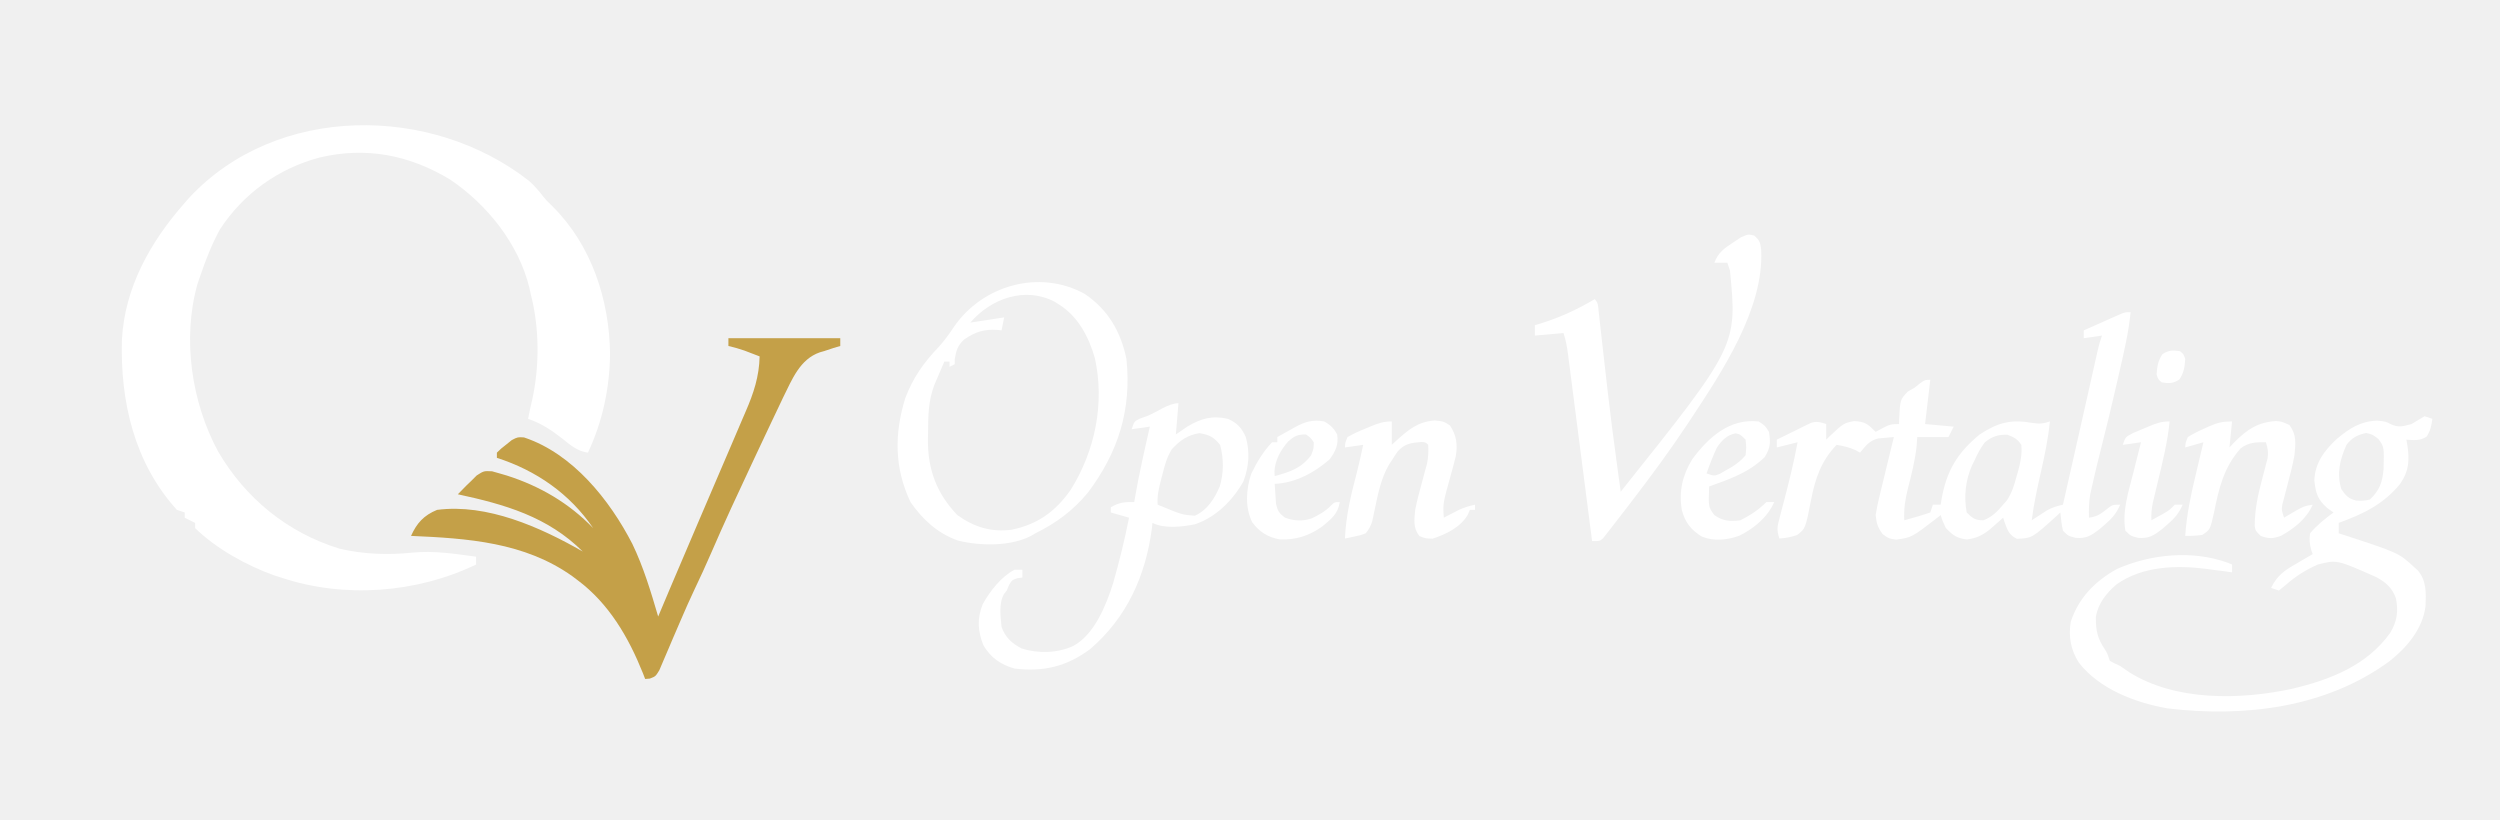
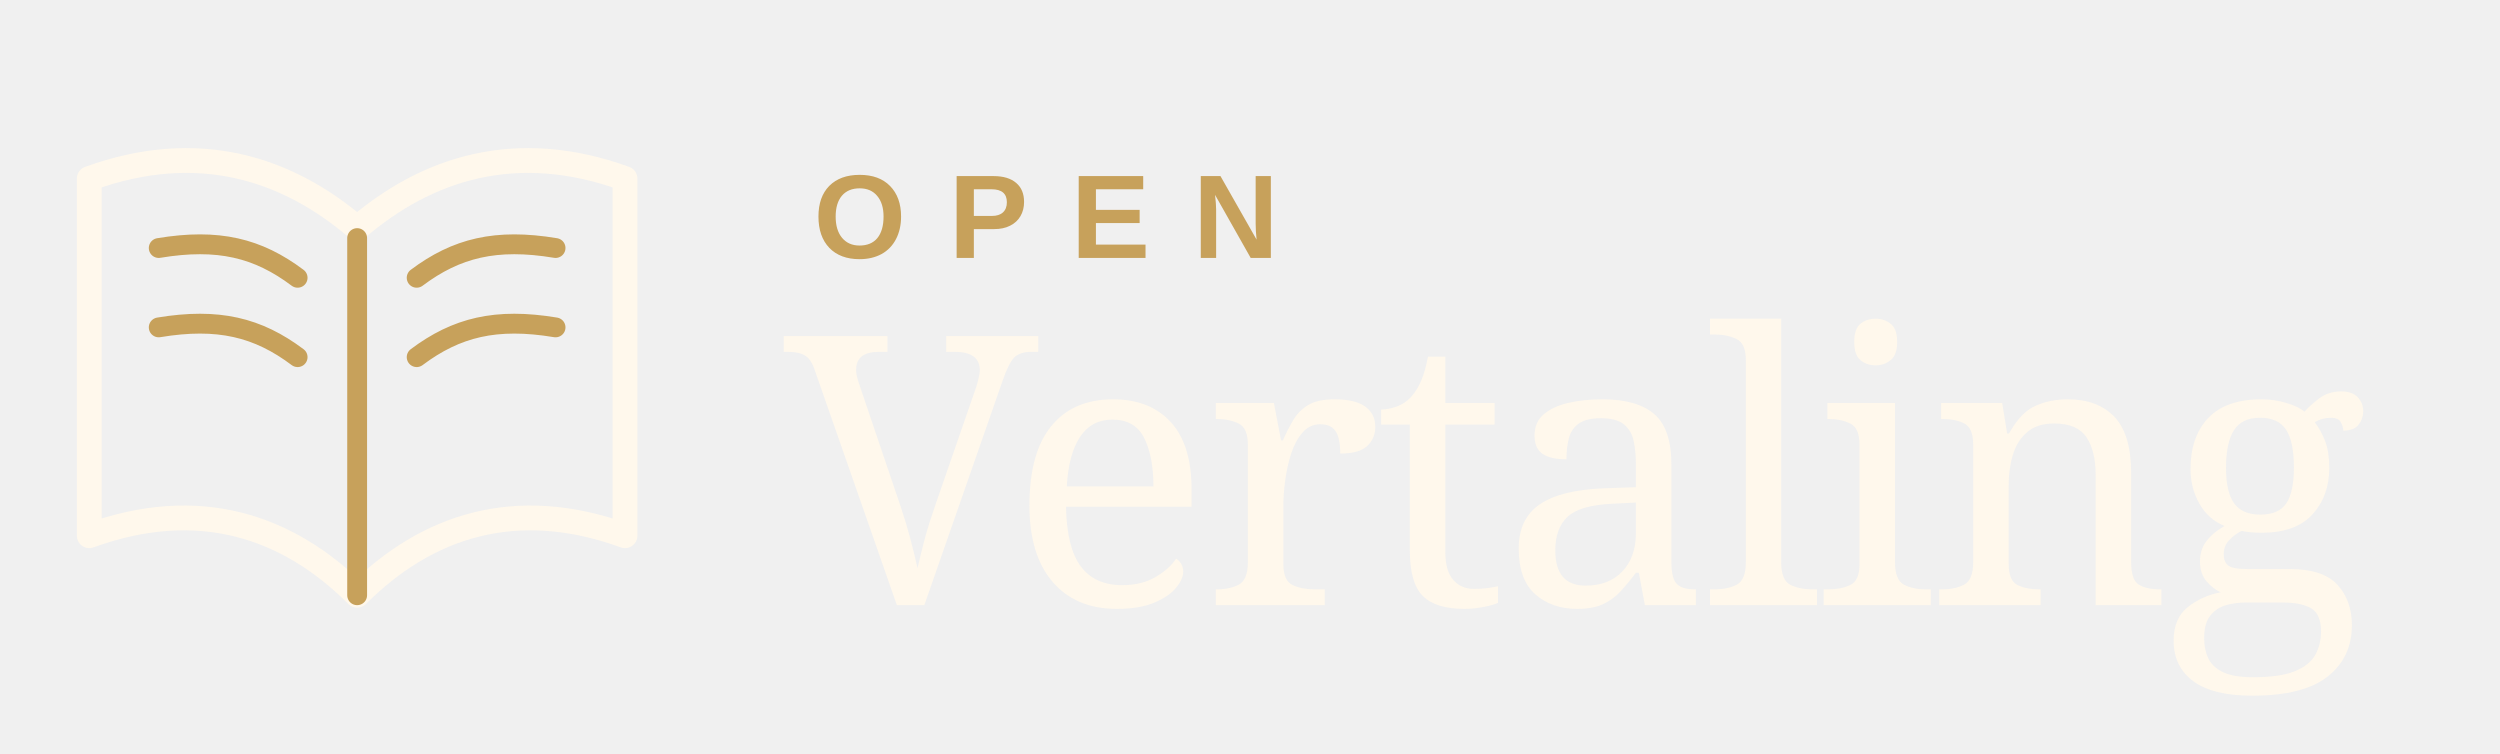
- <svg xmlns="http://www.w3.org/2000/svg" version="1.1" viewBox="0 0 961 315">
-   <path d="M0 0 C1.999 1.79 3.691 3.7 5.301 5.844 C6.602 7.434 6.602 7.434 8.969 9.742 C23.957 24.576 30.873 45.725 31.102 66.434 C30.982 79.541 28.212 92.557 22.602 104.434 C18.534 103.87 15.895 101.543 12.789 99.059 C8.56 95.768 4.721 93.179 -0.398 91.434 C0.07 89.035 0.548 86.65 1.137 84.277 C4.05 71.329 3.979 56.252 0.602 43.434 C0.442 42.67 0.282 41.907 0.117 41.121 C-4.011 24.163 -16.15 9.039 -30.398 -0.566 C-46.05 -10.004 -62.702 -13.264 -80.586 -9.004 C-96.391 -4.788 -109.913 4.856 -118.875 18.648 C-121.994 24.35 -124.312 30.288 -126.398 36.434 C-126.741 37.426 -127.084 38.419 -127.438 39.441 C-133.428 60.436 -129.835 85.044 -119.503 104.083 C-109.038 121.996 -92.926 135.143 -73.023 141.309 C-63.902 143.482 -54.323 143.846 -45.023 142.871 C-36.736 142.035 -28.613 143.301 -20.398 144.434 C-20.398 145.424 -20.398 146.414 -20.398 147.434 C-43.227 158.456 -71.196 160.557 -95.398 152.434 C-96.307 152.145 -97.216 151.856 -98.152 151.559 C-108.681 147.773 -120.362 141.3 -128.398 133.434 C-128.398 132.774 -128.398 132.114 -128.398 131.434 C-129.718 130.774 -131.038 130.114 -132.398 129.434 C-132.398 128.774 -132.398 128.114 -132.398 127.434 C-133.388 127.104 -134.378 126.774 -135.398 126.434 C-151.793 108.367 -157.202 84.765 -156.535 61.056 C-155.487 40.896 -145.51 23.267 -132.398 8.434 C-132.123 8.116 -132.123 8.116 -130.727 6.508 C-97.04 -29.763 -37.474 -29.421 0 0 Z " fill="#FFFFFF" transform="translate(203.3984,69.56641)" />
-   <path d="M0 0 C14.19 0 28.38 0 43 0 C43 0.99 43 1.98 43 3 C42.131 3.257 41.262 3.513 40.367 3.777 C39.203 4.162 38.039 4.549 36.875 4.938 C36.305 5.101 35.735 5.264 35.148 5.432 C27.407 8.115 24.467 15.921 21.027 22.801 C19.983 24.965 18.96 27.138 17.938 29.312 C17.377 30.492 16.817 31.67 16.255 32.849 C14.492 36.561 12.745 40.28 11 44 C10.416 45.243 9.832 46.486 9.248 47.729 C3.802 59.329 -1.616 70.939 -6.692 82.707 C-8.706 87.369 -10.832 91.97 -13.018 96.554 C-14.816 100.359 -16.525 104.195 -18.179 108.064 C-19.241 110.547 -20.313 113.024 -21.384 115.503 C-21.918 116.747 -22.447 117.994 -22.97 119.243 C-23.71 121.009 -24.468 122.767 -25.23 124.523 C-25.668 125.554 -26.105 126.584 -26.555 127.646 C-28 130 -28 130 -30.173 130.842 C-30.776 130.894 -31.379 130.946 -32 131 C-32.291 130.25 -32.583 129.5 -32.883 128.727 C-38.387 114.984 -45.932 102 -58 93 C-58.665 92.499 -59.33 91.997 -60.016 91.48 C-78.424 78.402 -100.238 76.947 -122 76 C-119.768 71.051 -117.079 68.093 -112 66 C-92.731 63.48 -72.183 72.73 -56 82 C-69.488 68.596 -85.892 63.912 -104 60 C-100.582 56.484 -100.582 56.484 -99 55 C-98.256 54.259 -97.512 53.518 -96.746 52.754 C-94 51 -94 51 -90.828 51.168 C-89.627 51.475 -88.434 51.817 -87.25 52.188 C-86.605 52.377 -85.959 52.566 -85.294 52.761 C-72.585 56.781 -61.24 63.397 -52 73 C-60.923 59.844 -73.905 50.83 -89 46 C-89 45.34 -89 44.68 -89 44 C-87.426 42.457 -87.426 42.457 -85.312 40.812 C-84.628 40.262 -83.944 39.712 -83.238 39.145 C-81 38 -81 38 -78.578 38.145 C-59.82 44.369 -45.647 62.148 -36.927 79.073 C-32.632 87.999 -29.781 97.521 -27 107 C-26.745 106.396 -26.491 105.791 -26.228 105.169 C-24.966 102.175 -23.702 99.181 -22.438 96.188 C-22.197 95.619 -21.957 95.05 -21.709 94.464 C-18.304 86.404 -14.871 78.356 -11.413 70.318 C-8.867 64.399 -6.33 58.475 -3.8 52.549 C-2.264 48.954 -0.726 45.36 0.824 41.771 C2.256 38.452 3.675 35.127 5.084 31.798 C5.602 30.578 6.126 29.361 6.654 28.146 C9.7 21.134 11.828 14.724 12 7 C11.425 6.779 10.85 6.559 10.257 6.332 C8.885 5.806 7.513 5.28 6.141 4.754 C4.109 4.039 2.096 3.486 0 3 C0 2.01 0 1.02 0 0 Z " fill="#C4A048" transform="translate(280,130)" />
-   <path d="M0 0 C-0.745 7.727 -2.516 15.2 -4.25 22.75 C-4.567 24.142 -4.884 25.535 -5.2 26.927 C-7.148 35.461 -9.202 43.963 -11.355 52.447 C-12.57 57.243 -13.743 62.044 -14.812 66.875 C-14.929 67.4 -14.929 67.4 -15.52 70.055 C-16.014 73.088 -16.087 75.932 -16 79 C-13.054 78.564 -11.816 77.852 -9.438 75.938 C-7 74 -7 74 -4 74 C-5.424 77.331 -7.134 79.277 -9.875 81.625 C-10.553 82.215 -11.231 82.806 -11.93 83.414 C-15.175 85.9 -16.982 87.081 -21.125 86.75 C-24 86 -24 86 -26 84 C-26.557 81.678 -26.735 79.381 -27 77 C-27.508 77.471 -28.016 77.941 -28.539 78.426 C-37.857 86.854 -37.857 86.854 -43.688 87.125 C-46.846 85.588 -47.352 83.702 -48.52 80.496 C-48.678 80.002 -48.837 79.509 -49 79 C-49.459 79.41 -49.918 79.82 -50.391 80.242 C-51.004 80.781 -51.618 81.32 -52.25 81.875 C-52.552 82.142 -52.552 82.142 -54.078 83.492 C-56.992 85.779 -59.251 86.904 -62.938 87.375 C-66.811 86.901 -68.297 85.778 -71 83 C-72.312 80.25 -72.312 80.25 -73 78 C-73.508 78.398 -74.016 78.797 -74.539 79.207 C-84.145 86.6 -84.145 86.6 -90.125 87.438 C-93 87 -93 87 -95.312 85.312 C-97.249 82.658 -97.645 81.253 -98 78 C-97.615 75.58 -97.16 73.315 -96.566 70.949 C-96.488 70.62 -96.488 70.62 -96.091 68.953 C-95.591 66.862 -95.077 64.775 -94.562 62.688 C-94.22 61.265 -93.878 59.843 -93.537 58.42 C-92.702 54.944 -91.855 51.471 -91 48 C-92.272 48.1 -93.543 48.216 -94.812 48.34 C-95.52 48.403 -96.228 48.466 -96.957 48.531 C-100.381 49.317 -101.817 51.34 -104 54 C-104.557 53.691 -105.114 53.381 -105.688 53.062 C-108.125 51.942 -110.362 51.44 -113 51 C-118.855 57.018 -121.276 63.983 -122.82 72.164 C-124.987 83.242 -124.987 83.242 -128.254 85.688 C-130.56 86.438 -132.583 86.876 -135 87 C-136.162 83.513 -135.776 82.304 -134.855 78.809 C-134.723 78.295 -134.723 78.295 -134.053 75.693 C-133.767 74.619 -133.482 73.544 -133.188 72.438 C-131.24 64.99 -129.408 57.571 -128 50 C-130.64 50.66 -133.28 51.32 -136 52 C-136 51.01 -136 50.02 -136 49 C-133.593 47.793 -131.173 46.613 -128.75 45.438 C-128.409 45.266 -128.409 45.266 -126.684 44.4 C-126.02 44.081 -125.356 43.762 -124.672 43.434 C-124.368 43.284 -124.368 43.284 -122.831 42.529 C-120.562 41.873 -119.211 42.264 -117 43 C-117 44.98 -117 46.96 -117 49 C-116.576 48.578 -116.152 48.157 -115.715 47.723 C-110.317 42.681 -110.317 42.681 -106.375 41.875 C-102.062 42.035 -100.981 43.019 -98 46 C-97.072 45.505 -96.144 45.01 -95.188 44.5 C-92.76 43.205 -91.901 43 -89 43 C-88.986 42.325 -88.972 41.649 -88.957 40.953 C-88.564 33.594 -88.564 33.594 -85.688 30.562 C-84.801 30.047 -83.914 29.531 -83 29 C-82.278 28.423 -81.556 27.845 -80.812 27.25 C-79 26 -79 26 -77 26 C-77.66 31.61 -78.32 37.22 -79 43 C-75.37 43.33 -71.74 43.66 -68 44 C-68.66 45.32 -69.32 46.64 -70 48 C-73.96 48 -77.92 48 -82 48 C-82.082 49.134 -82.165 50.269 -82.25 51.438 C-82.848 57.042 -84.225 62.435 -85.628 67.883 C-86.67 72.052 -87.21 75.702 -87 80 C-85.907 79.691 -84.814 79.381 -83.688 79.062 C-83.38 78.975 -83.38 78.975 -81.824 78.535 C-80.205 78.06 -78.601 77.534 -77 77 C-76.835 76.505 -76.835 76.505 -76 74 C-75.01 74 -74.02 74 -73 74 C-72.902 73.371 -72.804 72.742 -72.703 72.094 C-70.783 61.102 -66.714 54.162 -58 47 C-50.995 42.408 -46.021 41.114 -37.812 42.562 C-35.099 42.985 -33.56 42.886 -31 42 C-31.697 48.645 -33.028 55.05 -34.5 61.562 C-35.88 67.693 -37.23 73.76 -38 80 C-37.469 79.651 -36.938 79.301 -36.391 78.941 C-35.684 78.486 -34.978 78.031 -34.25 77.562 C-33.554 77.11 -32.858 76.658 -32.141 76.191 C-30.058 75.032 -28.305 74.526 -26 74 C-25.825 73.223 -25.649 72.447 -25.469 71.646 C-25.22 70.545 -24.971 69.443 -24.715 68.309 C-24.578 67.704 -24.442 67.099 -24.301 66.477 C-23.532 63.071 -22.763 59.666 -21.994 56.261 C-20.493 49.618 -18.993 42.974 -17.502 36.329 C-16.864 33.486 -16.225 30.643 -15.585 27.8 C-15.279 26.436 -14.973 25.072 -14.668 23.708 C-14.241 21.8 -13.812 19.892 -13.383 17.984 C-13.261 17.442 -13.261 17.442 -12.645 14.694 C-12 12 -12 12 -11 9 C-13.31 9.33 -15.62 9.66 -18 10 C-18 9.01 -18 8.02 -18 7 C-15.378 5.827 -12.752 4.663 -10.125 3.5 C-9.379 3.166 -8.632 2.832 -7.863 2.488 C-7.506 2.33 -7.506 2.33 -5.695 1.531 C-5.035 1.238 -4.376 0.945 -3.696 0.643 C-2 0 -2 0 0 0 Z M-56 50 C-57.713 52.179 -58.858 54.482 -60 57 C-60.15 57.299 -60.15 57.299 -60.91 58.812 C-63.453 64.489 -64.151 70.882 -63 77 C-60.743 79.234 -59.762 80 -56.562 80 C-53.263 78.712 -51.227 76.665 -49 74 C-48.501 73.428 -48.002 72.855 -47.488 72.266 C-45.586 69.369 -44.708 66.371 -43.812 63.062 C-43.724 62.759 -43.724 62.759 -43.275 61.221 C-42.303 57.742 -41.688 54.611 -42 51 C-43.541 48.729 -44.749 48.095 -47.312 47.125 C-50.853 46.96 -53.277 47.811 -56 50 Z M-119 50 C-118 52 -118 52 -118 52 Z " fill="#FFFFFF" transform="translate(819,120)" />
-   <path d="M0 0 C0.99 0.33 1.98 0.66 3 1 C2.645 3.627 2.275 5.58 0.812 7.812 C-1.794 9.52 -3.96 9.203 -7 9 C-6.905 9.496 -6.809 9.993 -6.711 10.504 C-5.726 16.538 -5.862 20.918 -9.414 26.039 C-15.869 33.909 -23.595 37.55 -33 41 C-33 42.32 -33 43.64 -33 45 C-32.441 45.181 -31.883 45.361 -31.307 45.547 C-9.948 52.527 -9.948 52.527 -4 58 C-3.535 58.424 -3.069 58.848 -2.59 59.285 C0.81 63.238 0.572 68.049 0.375 73.043 C-0.727 81.736 -6.758 88.867 -13.494 94.178 C-37.938 112.098 -69.287 115.833 -98.75 112.312 C-111.156 110.138 -124.983 104.914 -132.883 94.715 C-136.017 89.903 -136.935 84.611 -136 79 C-132.975 69.778 -126.601 63.332 -118.188 58.688 C-105.128 52.937 -89.111 51.414 -75.555 56.344 C-75.042 56.56 -74.529 56.777 -74 57 C-74 57.99 -74 58.98 -74 60 C-75.062 59.856 -76.124 59.711 -77.219 59.562 C-78.646 59.375 -80.073 59.187 -81.5 59 C-82.196 58.905 -82.892 58.809 -83.609 58.711 C-95.346 57.19 -108.454 57.561 -118.453 64.676 C-122.295 67.964 -125.528 72.03 -126.336 77.113 C-126.425 82.111 -125.782 85.323 -122.973 89.492 C-122 91 -122 91 -121 94 C-119.152 95.039 -119.152 95.039 -117 96 C-115.849 96.785 -114.704 97.577 -113.562 98.375 C-95.742 109.625 -70.73 109.051 -50.931 104.771 C-36.352 101.338 -22.129 95.817 -13.188 83.25 C-10.566 78.853 -10.023 75.017 -11 70 C-12.427 66.004 -14.816 63.863 -18.5 61.875 C-33.697 55.13 -33.697 55.13 -41 57 C-45.571 58.981 -49.658 61.565 -53.375 64.875 C-54.241 65.576 -55.107 66.278 -56 67 C-56.495 66.835 -56.495 66.835 -59 66 C-56.665 61.187 -53.794 59.246 -49.312 56.688 C-48.706 56.328 -48.099 55.969 -47.475 55.6 C-45.989 54.722 -44.495 53.86 -43 53 C-43.088 52.758 -43.088 52.758 -43.535 51.531 C-44.165 49.103 -44.404 47.493 -44 45 C-41.36 41.849 -38.307 39.424 -35 37 C-35.784 36.443 -36.567 35.886 -37.375 35.312 C-41.129 32.005 -41.82 29.59 -42.375 24.688 C-42.095 17.867 -38.541 13.21 -33.688 8.688 C-28.874 4.677 -24.666 1.944 -18.312 1.688 C-15 2 -15 2 -12.938 3.062 C-10.013 4.478 -8.083 3.818 -5 3 C-4.557 2.732 -4.557 2.732 -2.312 1.375 C-1.931 1.148 -1.931 1.148 0 0 Z M-30 11 C-32.58 16.706 -33.815 21.95 -32 28 C-30.351 30.473 -29.243 31.694 -26.32 32.414 C-24.369 32.573 -22.891 32.515 -21 32 C-17.253 28.45 -16.217 25.384 -15.762 20.379 C-15.536 11.831 -15.536 11.831 -17.688 8.812 C-20 7 -20 7 -22.438 6.438 C-25.814 7.179 -27.946 8.249 -30 11 Z " fill="#FFFFFF" transform="translate(932,160)" />
-   <path d="M0 0 C8.933 6.058 13.844 14.479 16 25 C18.034 44.415 12.878 60.836 1.168 76.391 C-4.544 83.265 -11.014 88.082 -19 92 C-19.526 92.308 -20.052 92.616 -20.594 92.934 C-28.415 97.104 -40.377 96.908 -48.801 94.777 C-56.564 92.033 -62.34 86.716 -67 80 C-73.237 66.879 -73.255 53.713 -69 40 C-66.045 32.214 -61.969 26.424 -56.23 20.445 C-54.002 18.002 -52.203 15.502 -50.375 12.75 C-39.398 -3.35 -17.436 -9.644 0 0 Z M-44 11 C-39.71 10.34 -35.42 9.68 -31 9 C-31.33 10.65 -31.66 12.3 -32 14 C-32.485 13.942 -32.969 13.884 -33.469 13.824 C-38.709 13.472 -42.041 14.519 -46.367 17.496 C-48.894 19.823 -49.404 21.645 -50 25 C-50 25.66 -50 26.32 -50 27 C-50.66 27.33 -51.32 27.66 -52 28 C-52 27.34 -52 26.68 -52 26 C-52.66 26 -53.32 26 -54 26 C-54.818 27.893 -55.63 29.789 -56.438 31.688 C-56.89 32.743 -57.342 33.799 -57.809 34.887 C-60.146 40.996 -60.213 46.713 -60.25 53.188 C-60.271 54.083 -60.291 54.978 -60.312 55.9 C-60.379 67.49 -57.012 76.581 -49 85 C-42.587 89.604 -35.948 91.652 -28.152 90.625 C-18.087 88.589 -11.165 83.547 -5.34 75.156 C3.97 60.173 7.693 42.049 3.875 24.688 C1.512 16.455 -2.569 8.628 -10 4 C-10.499 3.683 -10.998 3.366 -11.512 3.039 C-22.953 -3 -36.053 1.729 -44 11 Z " fill="#FFFFFF" transform="translate(417,113)" />
-   <path d="M0 0 C2.175 1.847 2.405 2.757 2.711 5.578 C3.83 28.119 -12.35 52.372 -24.289 70.453 C-24.736 71.131 -25.183 71.81 -25.644 72.508 C-32.465 82.779 -39.775 92.681 -47.289 102.453 C-47.833 103.166 -48.378 103.879 -48.938 104.613 C-50.565 106.735 -52.206 108.846 -53.852 110.953 C-54.352 111.607 -54.853 112.26 -55.369 112.934 C-55.839 113.528 -56.309 114.122 -56.793 114.734 C-57.204 115.261 -57.614 115.788 -58.037 116.33 C-59.289 117.453 -59.289 117.453 -62.289 117.453 C-62.412 116.495 -62.535 115.537 -62.662 114.55 C-63.821 105.53 -64.983 96.51 -66.149 87.49 C-66.748 82.853 -67.346 78.215 -67.941 73.577 C-68.516 69.103 -69.093 64.629 -69.672 60.156 C-69.893 58.447 -70.113 56.739 -70.331 55.03 C-70.637 52.641 -70.947 50.251 -71.258 47.862 C-71.347 47.153 -71.437 46.444 -71.53 45.713 C-71.909 42.822 -72.364 40.228 -73.289 37.453 C-75.104 37.618 -75.104 37.618 -84.289 38.453 C-84.289 37.133 -84.289 35.813 -84.289 34.453 C-83.55 34.234 -82.812 34.015 -82.051 33.789 C-74.508 31.431 -68.104 28.478 -61.289 24.453 C-59.863 25.879 -60.002 27.042 -59.78 29.038 C-59.736 29.42 -59.736 29.42 -59.516 31.356 C-59.424 32.196 -59.333 33.037 -59.238 33.902 C-59.139 34.775 -59.041 35.648 -58.939 36.548 C-58.726 38.431 -58.514 40.314 -58.305 42.198 C-57.757 47.107 -57.196 52.015 -56.633 56.922 C-56.52 57.902 -56.408 58.883 -56.292 59.893 C-55.28 68.655 -54.162 77.4 -52.977 86.141 C-52.89 86.782 -52.803 87.423 -52.713 88.084 C-52.244 91.541 -51.769 94.998 -51.289 98.453 C-6.479 42.341 -6.479 42.341 -9.289 13.453 C-9.454 12.958 -9.454 12.958 -10.289 10.453 C-11.939 10.453 -13.589 10.453 -15.289 10.453 C-13.781 6.461 -11.445 4.859 -7.914 2.578 C-7.436 2.26 -7.436 2.26 -5.016 0.648 C-2.289 -0.547 -2.289 -0.547 0 0 Z " fill="#FFFFFF" transform="translate(674.2891,90.54688)" />
-   <path d="M0 0 C-0.33 3.96 -0.66 7.92 -1 12 C0.444 11.01 1.887 10.02 3.375 9 C8.654 5.852 12.93 4.64 19 6 C22.502 7.52 24.34 9.504 25.875 12.984 C27.538 18.845 27.088 24.305 25 30 C20.903 37.322 14.381 43.848 6.324 46.539 C1.345 47.527 -5.358 48.321 -10 46 C-10.063 46.646 -10.126 47.292 -10.191 47.957 C-12.577 66.312 -19.861 82.444 -34 94.562 C-43.108 101.252 -51.871 103.312 -63 102 C-68.31 100.468 -72.2 97.846 -75 93 C-77.177 87.444 -77.436 82.859 -75.258 77.277 C-72.501 72.287 -68.163 66.68 -63 64 C-62.01 64 -61.02 64 -60 64 C-60 64.99 -60 65.98 -60 67 C-60.619 67.082 -61.238 67.165 -61.875 67.25 C-64 68 -64 68 -65.125 69.875 C-65.414 70.576 -65.702 71.278 -66 72 C-66.342 72.428 -66.683 72.856 -67.035 73.297 C-69.147 77.025 -68.377 81.861 -68 86 C-66.531 90.062 -64.059 92.306 -60.285 94.27 C-53.936 96.299 -46.513 96.1 -40.438 93.312 C-32.299 88.908 -27.773 77.634 -25.113 69.182 C-22.751 60.871 -20.658 52.481 -19 44 C-21.31 43.34 -23.62 42.68 -26 42 C-26 41.34 -26 40.68 -26 40 C-22.834 38.124 -20.642 37.903 -17 38 C-16.902 37.415 -16.804 36.83 -16.703 36.227 C-15.111 27.083 -13.054 18.049 -11 9 C-13.31 9.33 -15.62 9.66 -18 10 C-17 7 -17 7 -14.891 5.938 C-14.019 5.628 -13.148 5.319 -12.25 5 C-8.369 3.558 -3.995 0 0 0 Z M-2.539 17.672 C-4.503 20.801 -5.299 23.938 -6.188 27.5 C-6.276 27.832 -6.276 27.832 -6.725 29.512 C-7.556 32.729 -8.248 35.648 -8 39 C1.347 42.875 1.347 42.875 6.312 43.25 C11.127 41.011 13.764 36.828 15.855 32.043 C17.449 26.791 17.44 21.291 16 16 C13.44 12.928 11.976 12.166 8.062 11.5 C3.46 12.252 0.587 14.276 -2.539 17.672 Z " fill="#FFFFFF" transform="translate(453,155)" />
-   <path d="M0 0 C0 2.97 0 5.94 0 9 C0.519 8.518 1.039 8.036 1.574 7.539 C6.347 3.217 9.971 0.086 16.562 -0.375 C20 0 20 0 22.375 1.562 C24.899 5.348 25.346 8.931 24.607 13.346 C23.982 15.937 23.291 18.499 22.562 21.062 C19.634 31.571 19.634 31.571 20 37 C20.531 36.723 21.062 36.446 21.609 36.16 C21.963 35.979 21.963 35.979 23.75 35.062 C24.446 34.703 25.142 34.343 25.859 33.973 C27.902 33.044 29.811 32.468 32 32 C32 32.66 32 33.32 32 34 C31.34 34 30.68 34 30 34 C29.758 34.594 29.515 35.189 29.266 35.801 C26.487 40.629 20.848 43.407 15.688 45.062 C13 45 13 45 10.625 44.062 C8.133 40.899 8.645 37.907 9 34 C9.669 30.557 10.567 27.193 11.5 23.812 C11.974 22.071 12.443 20.327 12.906 18.582 C13.116 17.821 13.325 17.06 13.541 16.277 C14.044 13.781 14.146 11.539 14 9 C13 8 13 8 11.328 7.91 C7.469 8.193 4.862 8.559 2.25 11.562 C1.466 12.685 0.716 13.832 0 15 C-0.347 15.521 -0.694 16.042 -1.051 16.578 C-4.208 21.991 -5.329 28.028 -6.606 34.097 C-6.759 34.814 -6.912 35.531 -7.07 36.27 C-7.202 36.915 -7.334 37.561 -7.469 38.226 C-8.044 40.147 -8.739 41.444 -10 43 C-11.945 43.73 -11.945 43.73 -14.125 44.188 C-14.849 44.346 -15.574 44.505 -16.32 44.668 C-16.875 44.778 -17.429 44.887 -18 45 C-17.629 36.252 -15.701 28.245 -13.471 19.819 C-12.543 16.237 -11.764 12.621 -11 9 C-13.31 9.33 -15.62 9.66 -18 10 C-17.93 8.203 -17.93 8.203 -17 6 C-14.682 4.707 -12.575 3.708 -10.125 2.75 C-9.487 2.482 -8.849 2.214 -8.191 1.938 C-5.21 0.717 -3.28 0 0 0 Z " fill="#FFFFFF" transform="translate(535,162)" />
-   <path d="M0 0 C-0.33 3.3 -0.66 6.6 -1 10 C-0.299 9.257 0.403 8.515 1.125 7.75 C5.944 3.012 9.938 0.297 16.875 -0.148 C19 0 19 0 22.062 1.375 C24.875 5.185 24.407 8.388 24 13 C23.318 16.673 22.398 20.266 21.438 23.875 C20.95 25.725 20.469 27.576 19.996 29.43 C19.781 30.236 19.567 31.043 19.345 31.875 C19 34 19 34 20 37 C20.459 36.723 20.918 36.446 21.391 36.16 C27.485 32.562 27.485 32.562 31 32 C28.589 37.471 24.02 41.032 18.875 43.938 C15.66 45.126 14.197 45.154 11 44 C9 42 9 42 8.715 40.216 C8.715 33.907 9.937 28.262 11.562 22.188 C12.052 20.35 12.532 18.51 13.004 16.668 C13.219 15.866 13.433 15.065 13.655 14.239 C14.026 11.832 13.755 10.295 13 8 C9.313 7.934 6.193 8.042 3.238 10.414 C-3.229 17.81 -5.035 25.587 -6.93 35.008 C-8.419 41.613 -8.419 41.613 -11.414 43.609 C-13.674 43.951 -15.724 44.03 -18 44 C-17.475 35.924 -15.823 28.22 -13.938 20.375 C-13.652 19.168 -13.368 17.961 -13.084 16.754 C-12.396 13.834 -11.7 10.917 -11 8 C-13.31 8.66 -15.62 9.32 -18 10 C-17.895 8.203 -17.895 8.203 -17 6 C-14.87 4.705 -12.957 3.716 -10.688 2.75 C-10.105 2.482 -9.523 2.214 -8.924 1.938 C-5.649 0.483 -3.659 0 0 0 Z " fill="#FFFFFF" transform="translate(858,162)" />
-   <path d="M0 0 C2.332 1.265 3.762 2.649 5 5 C5.589 8.918 4.421 11.424 2.125 14.562 C-3.779 19.729 -11.118 23.65 -19 24 C-18.913 25.605 -18.804 27.209 -18.688 28.812 C-18.658 29.259 -18.658 29.259 -18.512 31.52 C-17.923 34.372 -17.329 35.296 -15 37 C-11.551 38.277 -8.298 38.432 -4.805 37.27 C-1.964 35.902 0.388 34.625 2.605 32.359 C4 31 4 31 6 31 C5.277 35.631 2.726 37.493 -0.754 40.383 C-5.705 43.948 -10.929 45.616 -17.047 45.352 C-21.629 44.527 -24.92 42.462 -27.668 38.742 C-30.454 33.007 -30.042 26.063 -28.016 20.105 C-25.874 15.696 -23.416 11.533 -20 8 C-19.34 8 -18.68 8 -18 8 C-18 7.34 -18 6.68 -18 6 C-16.542 5.187 -15.084 4.375 -13.625 3.562 C-12.813 3.11 -12.001 2.658 -11.164 2.191 C-7.387 0.112 -4.324 -0.806 0 0 Z M-13.727 7.594 C-16.618 10.787 -18.902 14.915 -19.105 19.25 C-19.071 19.827 -19.036 20.405 -19 21 C-13.039 19.403 -8.807 17.996 -5 13 C-4 10.375 -4 10.375 -4 8 C-5.25 6.188 -5.25 6.188 -7 5 C-10.214 5 -11.32 5.552 -13.727 7.594 Z " fill="#FFFFFF" transform="translate(509,162)" />
-   <path d="M0 0 C2.438 1.562 2.438 1.562 4 4 C4.621 8.27 4.607 9.996 2.375 13.688 C-3.821 19.72 -11.023 22.112 -19 25 C-19.303 32.89 -19.303 32.89 -17 36 C-13.749 38.322 -10.91 38.526 -7 38 C-3.264 36.125 0.043 33.957 3 31 C3.99 31 4.98 31 6 31 C3.48 36.819 -1.79 41.166 -7.438 43.938 C-12.042 45.619 -17.187 46.135 -21.801 44.273 C-25.964 41.732 -28.302 38.727 -29.504 34.031 C-30.695 26.911 -29.277 20.724 -25.52 14.578 C-19.259 6.04 -11.099 -1.211 0 0 Z M-16 10 C-17.54 13.265 -18.815 16.591 -20 20 C-17 21 -17 21 -14.844 20.109 C-14.07 19.661 -13.297 19.212 -12.5 18.75 C-11.727 18.312 -10.953 17.873 -10.156 17.422 C-8.119 16.079 -6.54 14.889 -5 13 C-4.688 9.938 -4.688 9.938 -5 7 C-7 5 -7 5 -8.812 4.562 C-12.25 5.25 -14.067 7.226 -16 10 Z " fill="#FFFFFF" transform="translate(676,162)" />
-   <path d="M0 0 C-0.763 7.842 -2.649 15.388 -4.491 23.029 C-4.905 24.753 -5.314 26.478 -5.723 28.203 C-5.968 29.221 -6.213 30.238 -6.465 31.286 C-6.926 33.625 -7.116 35.63 -7 38 C-5.873 37.379 -4.748 36.753 -3.625 36.125 C-2.999 35.777 -2.372 35.429 -1.727 35.07 C0 34 0 34 2 32 C2.99 32 3.98 32 5 32 C3.576 35.331 1.866 37.277 -0.875 39.625 C-1.553 40.215 -2.231 40.806 -2.93 41.414 C-6.175 43.9 -7.982 45.081 -12.125 44.75 C-15 44 -15 44 -17 42 C-18.304 34.611 -15.817 27.028 -14 19.938 C-13.71 18.774 -13.421 17.611 -13.133 16.447 C-12.431 13.629 -11.72 10.814 -11 8 C-13.31 8.33 -15.62 8.66 -18 9 C-17 6 -17 6 -13.945 4.395 C-12.677 3.856 -11.403 3.329 -10.125 2.812 C-9.806 2.676 -9.806 2.676 -8.191 1.986 C-5.202 0.741 -3.3 0 0 0 Z " fill="#FFFFFF" transform="translate(834,162)" />
-   <path d="M0 0 C1.375 1.125 1.375 1.125 2 3 C1.806 6.111 1.49 8.264 -0.25 10.875 C-2.661 12.425 -4.193 12.432 -7 12 C-8.375 10.875 -8.375 10.875 -9 9 C-8.806 5.889 -8.49 3.736 -6.75 1.125 C-4.339 -0.425 -2.807 -0.432 0 0 Z " fill="#FFFFFF" transform="translate(838,135)" />
+ <svg xmlns="http://www.w3.org/2000/svg" viewBox="0 0 252 76" role="img" aria-label="Open Vertaling">
+   <g fill="none" stroke-linecap="round" stroke-linejoin="round">
+     <path d="M9 18c11-4 20-1 27 5 7-6 16-9 27-5v36c-11-4-20-1-27 6-7-7-16-10-27-6Z" stroke="#fff8ec" stroke-width="2.5" />
+     <path d="M36 24v36M16 25c6-1 10 0 14 3m12 0c4-3 8-4 14-3M16 33c6-1 10 0 14 3m12 0c4-3 8-4 14-3" stroke="#c7a15b" stroke-width="2" />
+   </g>
+   <text x="82" y="26" fill="#c7a15b" font-family="Arial,sans-serif" font-size="12" font-weight="600" letter-spacing="4.3">OPEN</text>
+   <text x="79" y="61" fill="#fff8ec" font-family="Georgia,serif" font-size="38" letter-spacing="-.7">Vertaling</text>
</svg>
